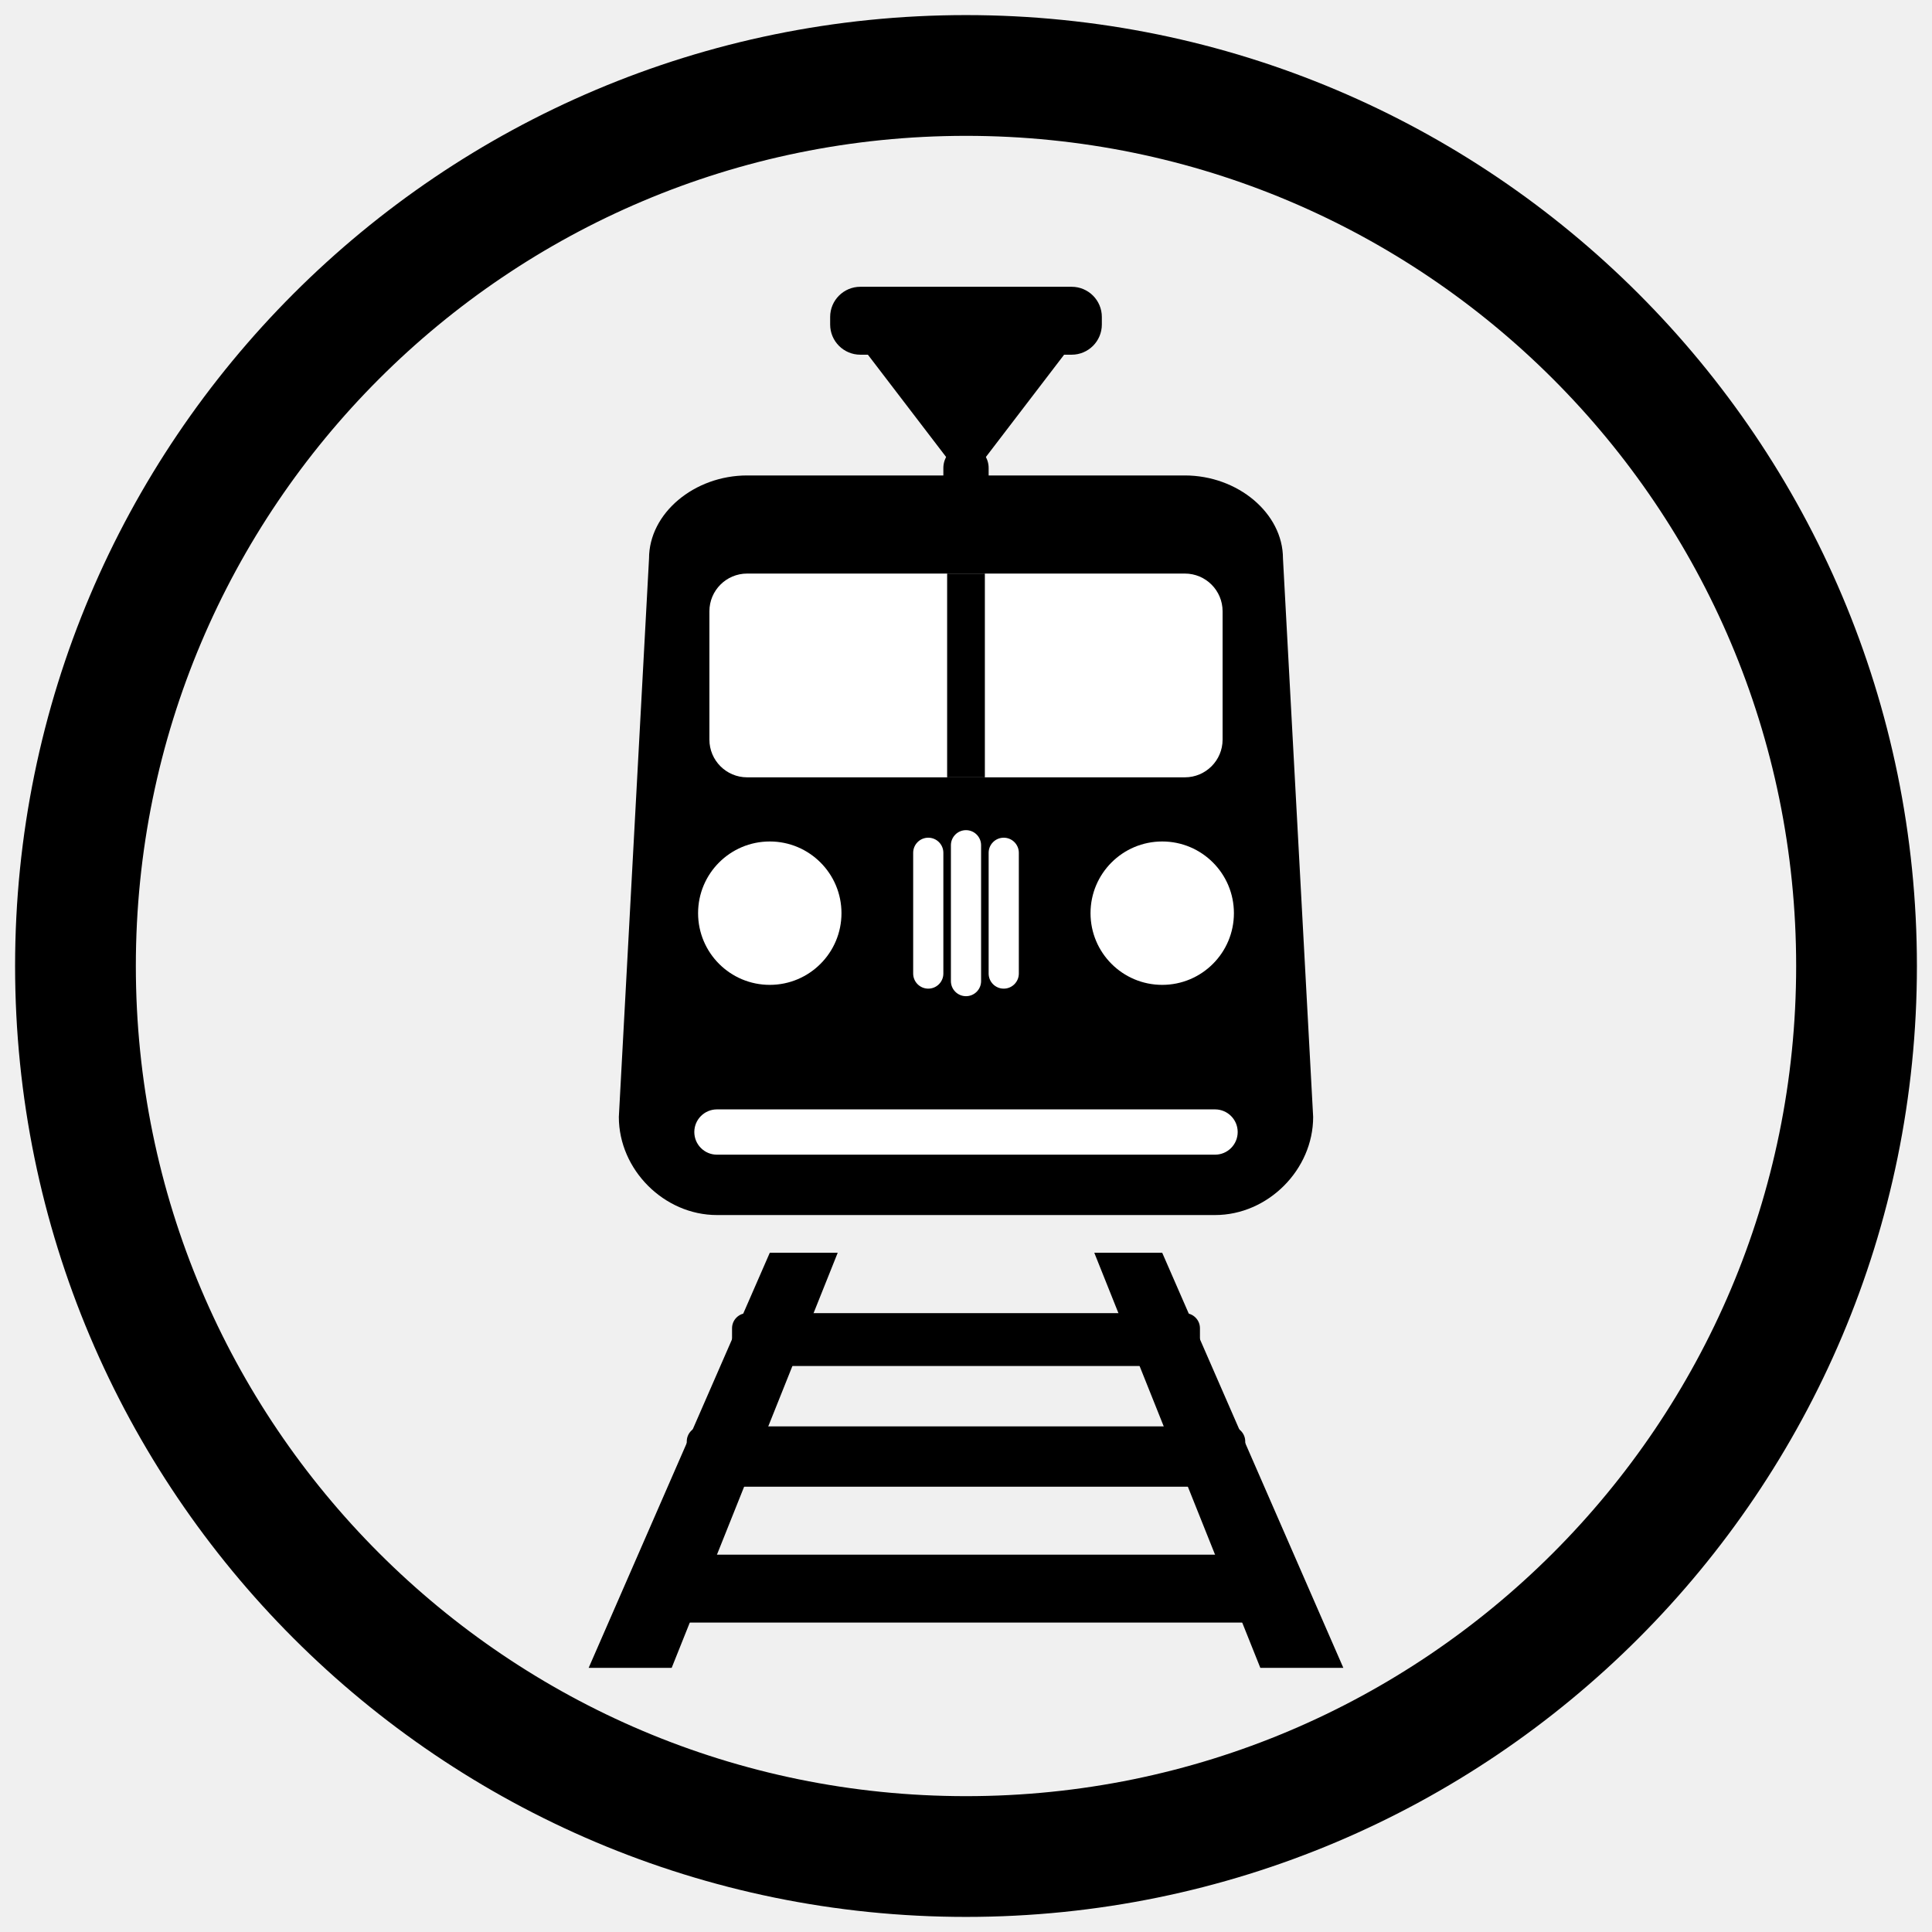
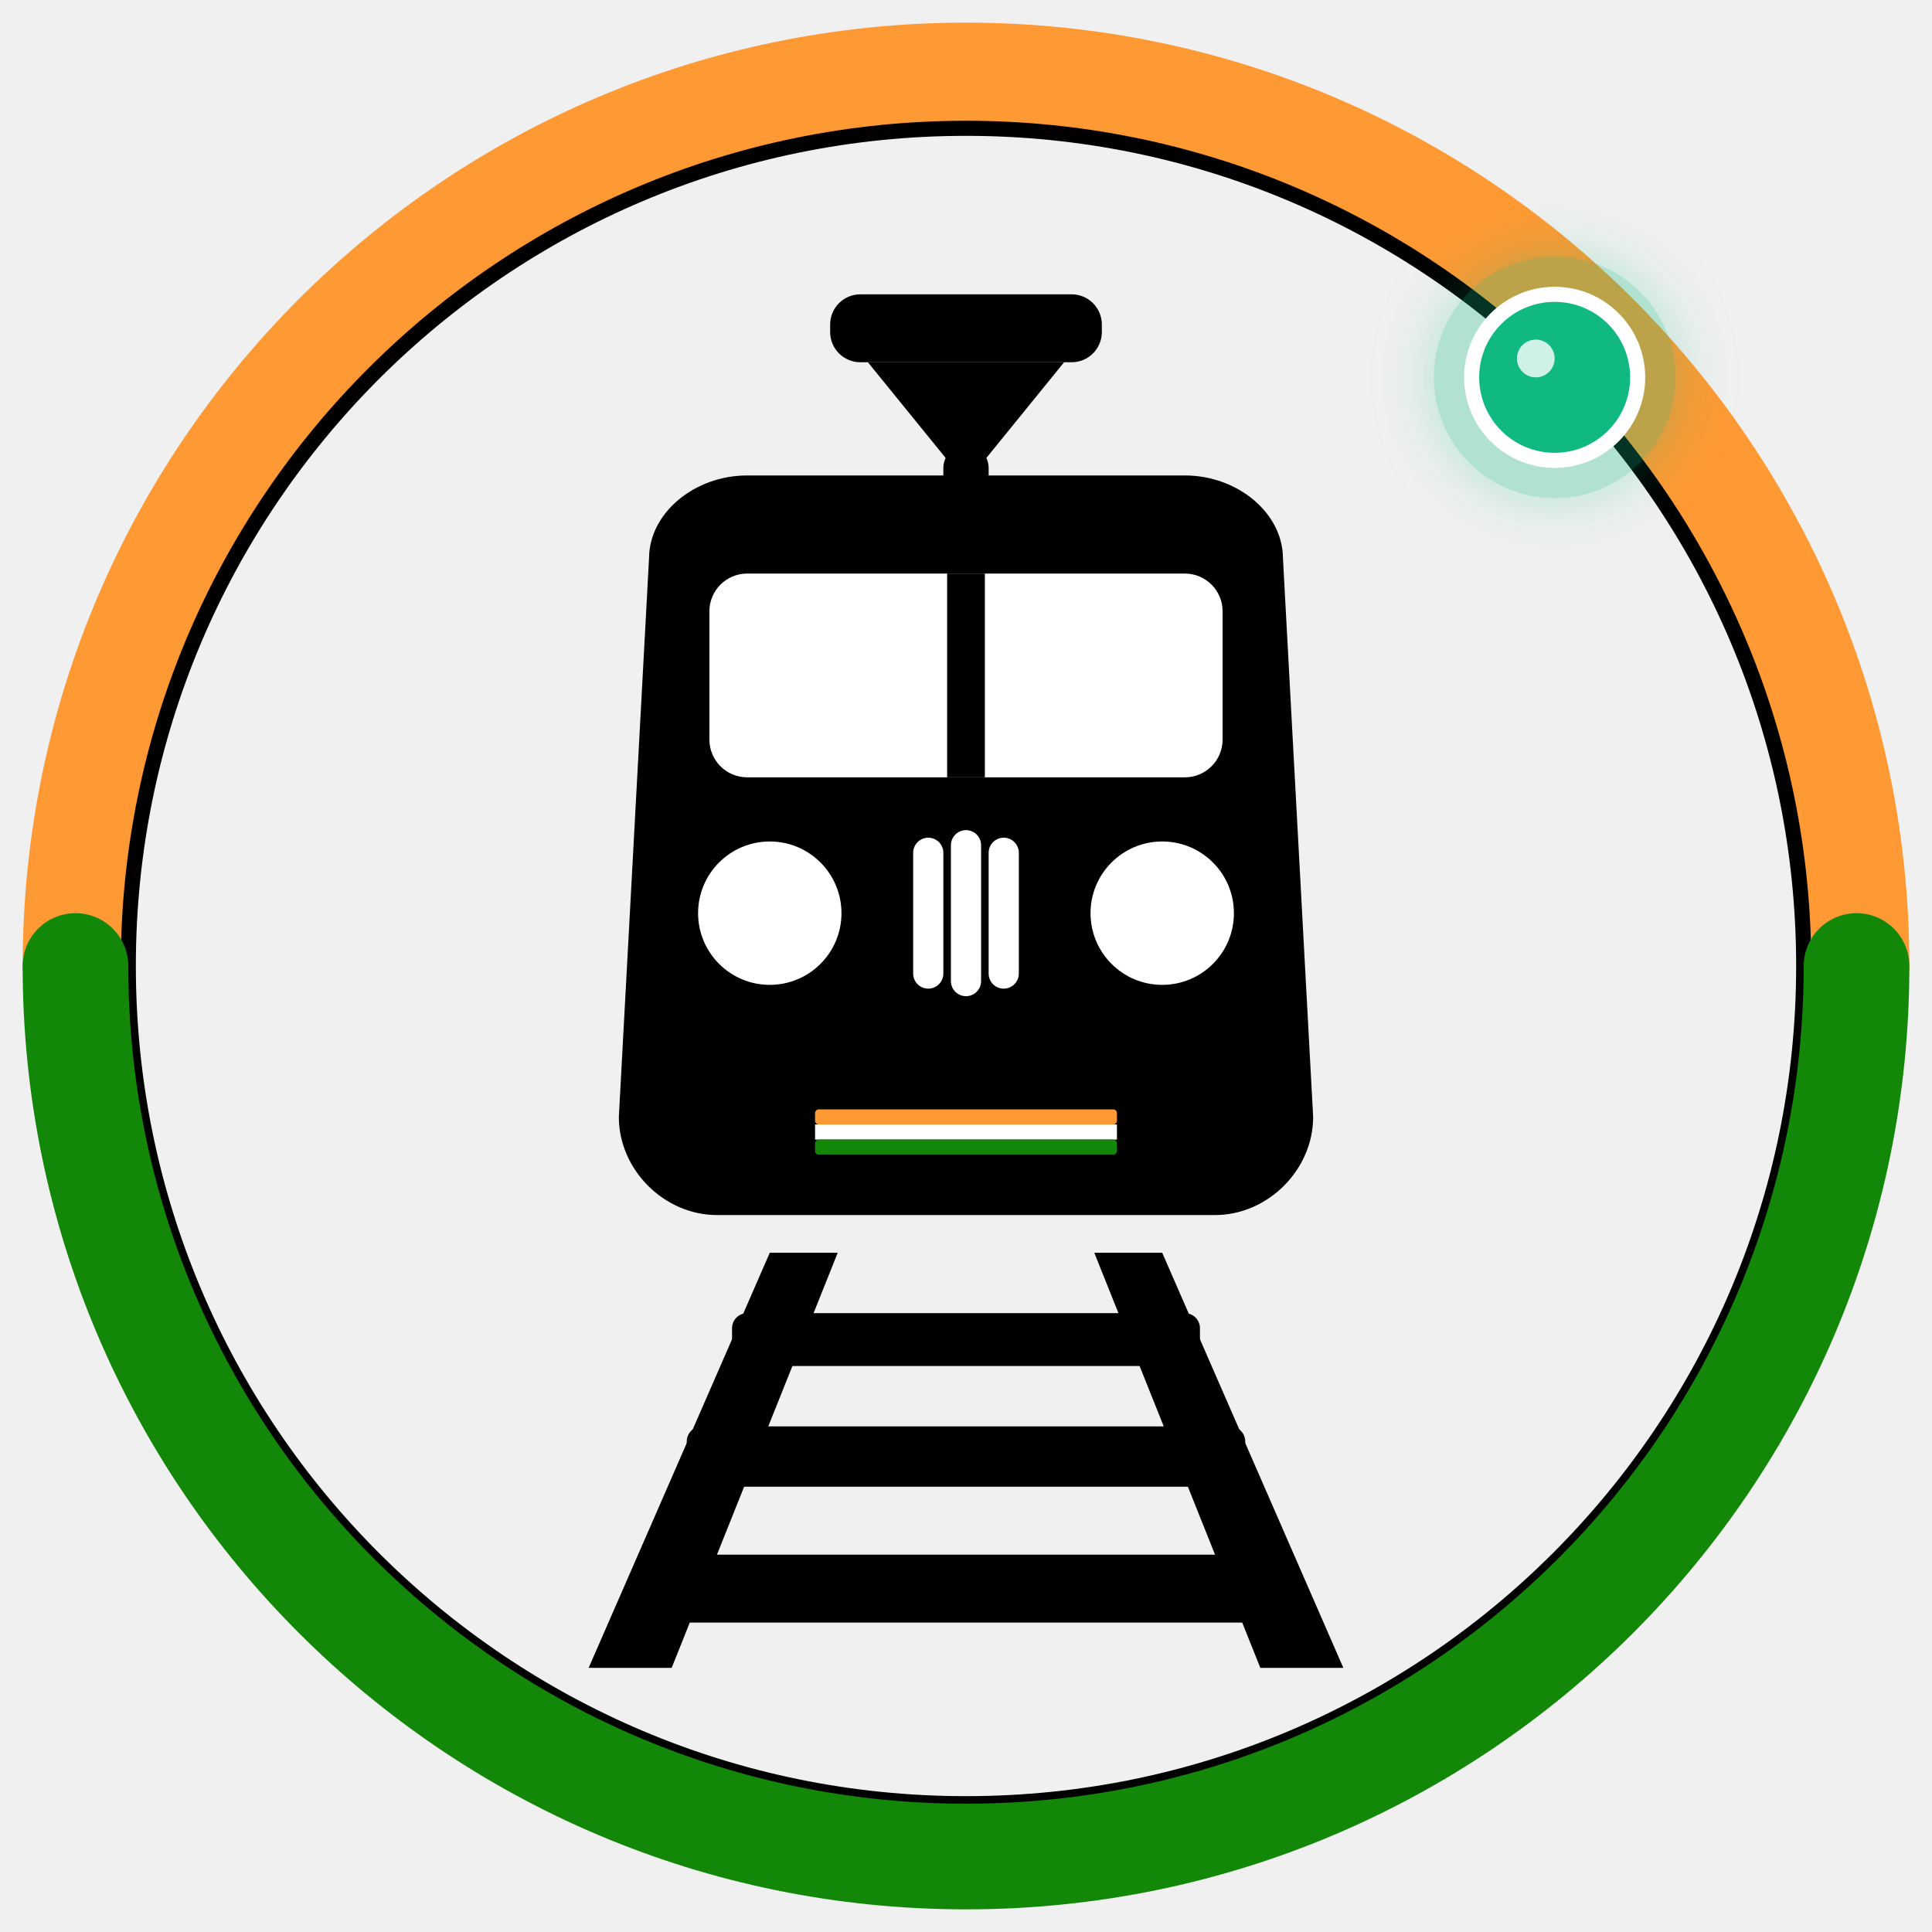
<svg xmlns="http://www.w3.org/2000/svg" viewBox="0 0 512 512" width="100%" height="100%">
-   <circle cx="256" cy="256" r="236" fill="none" stroke="#000000" stroke-width="32" />
-   <rect x="220" y="76" width="72" height="18" rx="8" fill="#000000" />
-   <path d="M 230 94 L 256 128 L 282 94 Z" fill="#000000" />
+   <defs>
+     <filter id="liveDotGlow" x="-50%" y="-50%" width="200%" height="200%">
+       <feGaussianBlur stdDeviation="8" result="blur" />
+       <feMerge>
+         <feMergeNode in="blur" />
+         <feMergeNode in="SourceGraphic" />
+       </feMerge>
+     </filter>
+   </defs>
+   <path d="M 20 256 A 236 236 0 0 1 492 256" fill="none" stroke="#FF9933" stroke-width="28" stroke-linecap="round" />
+   <circle cx="256" cy="256" r="222" fill="none" stroke="#000000" stroke-width="4" />
+   <path d="M 492 256 A 236 236 0 0 1 20 256" fill="none" stroke="#138808" stroke-width="28" stroke-linecap="round" />
+   <rect x="220" y="78" width="72" height="18" rx="8" fill="#000000" />
+   <path d="M 230 96 L 256 128 L 282 96 Z" fill="#000000" />
  <line x1="256" y1="124" x2="256" y2="148" stroke="#000000" stroke-width="12" stroke-linecap="round" />
  <path d="M 172 148 C 172 136, 184 126, 198 126 L 314 126 C 328 126, 340 136, 340 148 L 348 296 C 348 310, 336 322, 322 322 L 190 322 C 176 322, 164 310, 164 296 Z" fill="#000000" />
  <rect x="188" y="152" width="136" height="54" rx="10" fill="#FFFFFF" />
  <rect x="251" y="152" width="10" height="54" fill="#000000" />
  <circle cx="204" cy="242" r="19" fill="#FFFFFF" />
  <circle cx="308" cy="242" r="19" fill="#FFFFFF" />
  <rect x="242" y="222" width="8" height="40" rx="4" fill="#FFFFFF" />
  <rect x="252" y="220" width="8" height="44" rx="4" fill="#FFFFFF" />
  <rect x="262" y="222" width="8" height="40" rx="4" fill="#FFFFFF" />
-   <rect x="184" y="294" width="144" height="12" rx="6" fill="#FFFFFF" />
+   <rect x="216" y="294" width="80" height="4" fill="#FF9933" rx="1" />
+   <rect x="216" y="298" width="80" height="4" fill="#FFFFFF" />
+   <rect x="216" y="302" width="80" height="4" fill="#138808" rx="1" />
  <polygon points="204,332 222,332 178,442 156,442" fill="#000000" />
  <polygon points="290,332 308,332 356,442 334,442" fill="#000000" />
  <rect x="194" y="348" width="124" height="14" rx="4" fill="#000000" />
  <rect x="182" y="378" width="148" height="16" rx="4" fill="#000000" />
  <rect x="168" y="412" width="176" height="18" rx="4" fill="#000000" />
+   <g transform="translate(412, 100)">
+     <circle cx="0" cy="0" r="32" fill="#10B981" opacity="0.28" filter="url(#liveDotGlow)" />
+     <circle cx="0" cy="0" r="22" fill="#10B981" stroke="#FFFFFF" stroke-width="4" />
+     <circle cx="-5" cy="-5" r="5" fill="#FFFFFF" opacity="0.8" />
+   </g>
</svg>
